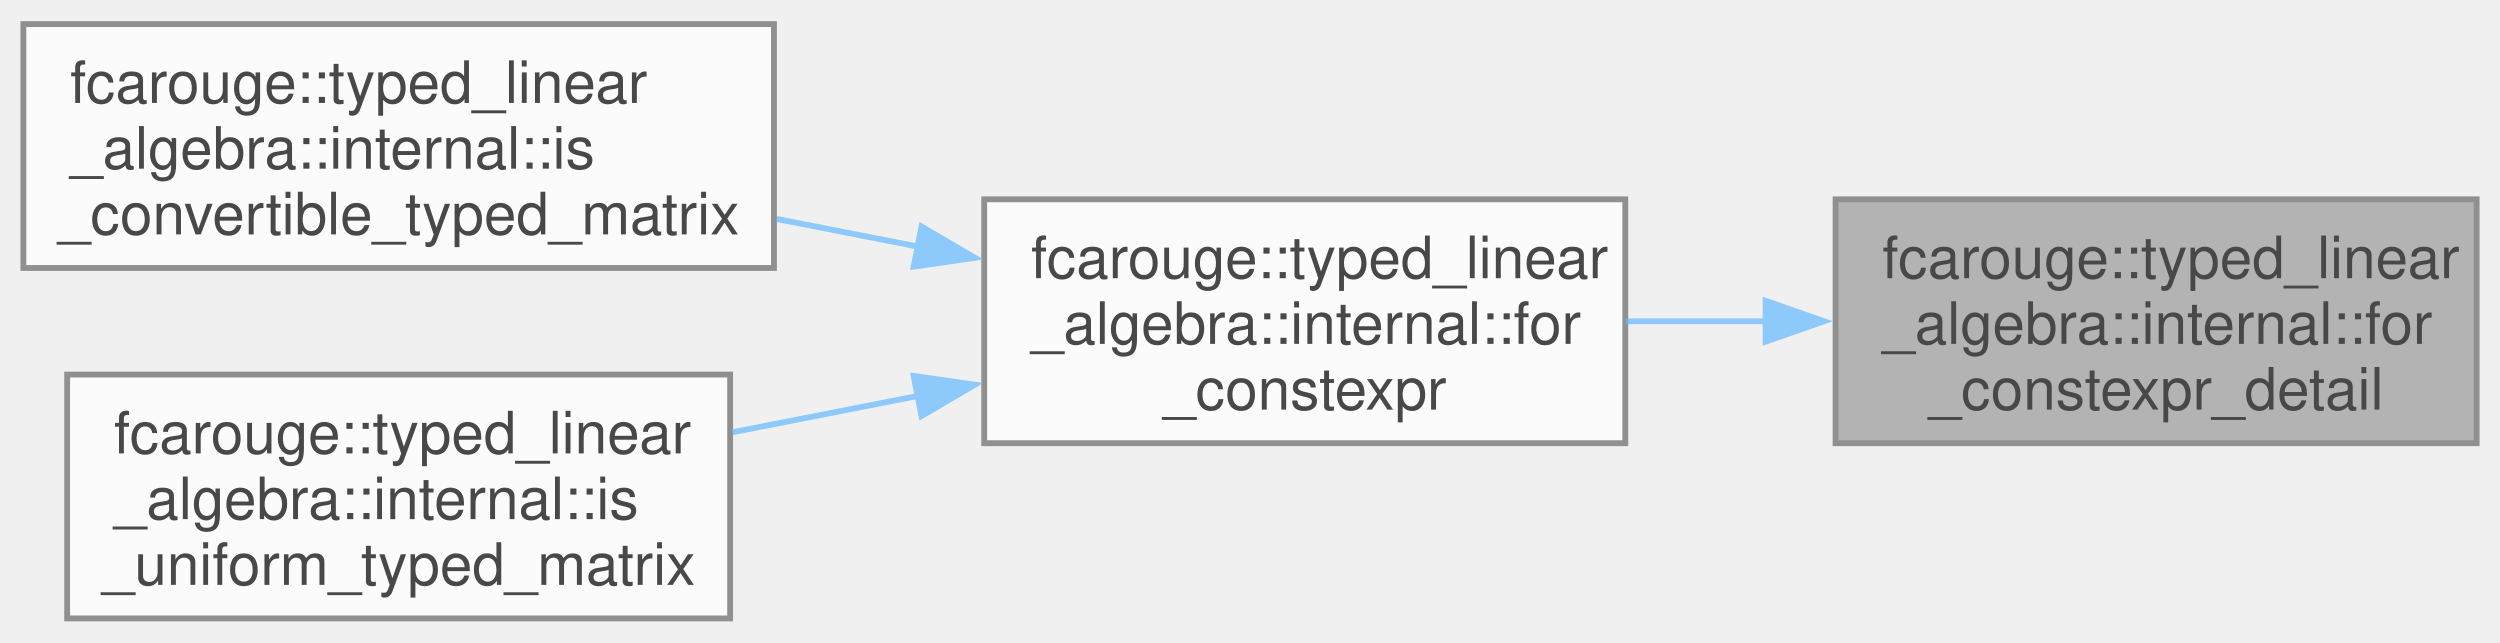
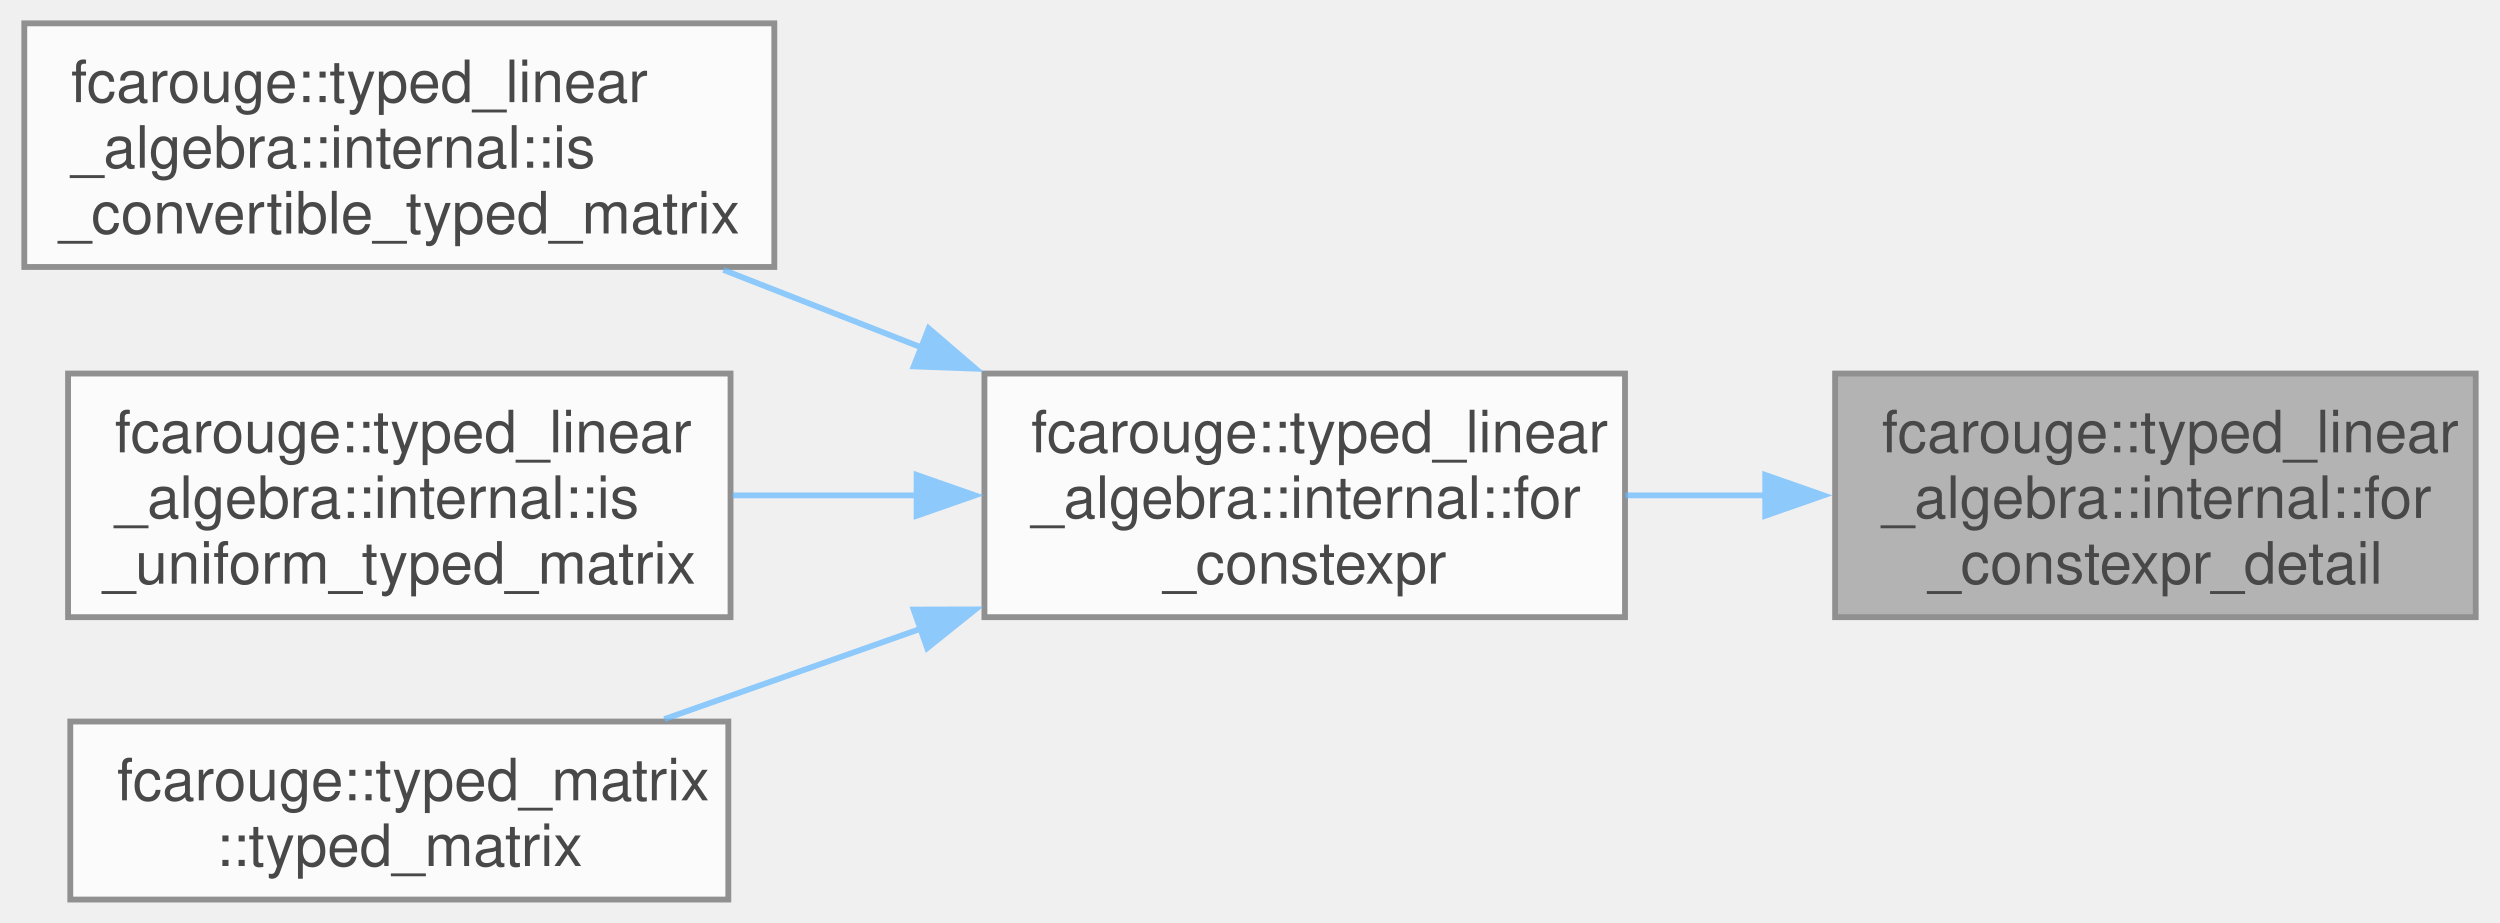
- <svg xmlns="http://www.w3.org/2000/svg" xmlns:xlink="http://www.w3.org/1999/xlink" width="428pt" height="110pt" viewBox="0.00 0.00 428.00 109.75">
+ <svg xmlns="http://www.w3.org/2000/svg" xmlns:xlink="http://www.w3.org/1999/xlink" width="428pt" height="158pt" viewBox="0.00 0.00 428.00 158.12">
  <svg id="main" version="1.1" xml:space="preserve">
    <style type="text/css">
.node, .edge {opacity: 0.7;}
.node.selected, .edge.selected {opacity: 1;}
.edge:hover path { stroke: red; }
.edge:hover polygon { stroke: red; fill: red; }
</style>
    <svg id="graph" class="graph">
-       <g id="graph0" class="graph" transform="scale(1 1) rotate(0) translate(4 105.75)">
+       <g id="graph0" class="graph" transform="scale(1 1) rotate(0) translate(4 154.12)">
        <g id="Node000001" class="node">
          <g id="a_Node000001">
            <a xlink:title=" ">
-               <polygon fill="#999999" stroke="#666666" points="420,-71.75 310.25,-71.75 310.25,-30 420,-30 420,-71.75" />
-               <text text-anchor="start" x="318.25" y="-58.25" font-family="Helvetica,sans-Serif" font-size="10.00">fcarouge::typed_linear</text>
-               <text text-anchor="start" x="318.25" y="-47" font-family="Helvetica,sans-Serif" font-size="10.00">_algebra::internal::for</text>
-               <text text-anchor="middle" x="365.12" y="-35.75" font-family="Helvetica,sans-Serif" font-size="10.00">_constexpr_detail</text>
+               <polygon fill="#999999" stroke="#666666" points="420,-90.12 310.25,-90.12 310.25,-48.38 420,-48.38 420,-90.12" />
+               <text text-anchor="start" x="318.25" y="-76.62" font-family="Helvetica,sans-Serif" font-size="10.00">fcarouge::typed_linear</text>
+               <text text-anchor="start" x="318.25" y="-65.38" font-family="Helvetica,sans-Serif" font-size="10.00">_algebra::internal::for</text>
+               <text text-anchor="middle" x="365.12" y="-54.12" font-family="Helvetica,sans-Serif" font-size="10.00">_constexpr_detail</text>
            </a>
          </g>
        </g>
        <g id="Node000002" class="node">
          <g id="a_Node000002">
            <a xlink:href="namespacefcarouge_1_1typed__linear__algebra_1_1internal.xhtml#ae001291878746fdd7db287616a067664" target="_top" xlink:title=" ">
-               <polygon fill="white" stroke="#666666" points="274.25,-71.75 164.5,-71.75 164.5,-30 274.25,-30 274.25,-71.75" />
-               <text text-anchor="start" x="172.5" y="-58.25" font-family="Helvetica,sans-Serif" font-size="10.00">fcarouge::typed_linear</text>
-               <text text-anchor="start" x="172.5" y="-47" font-family="Helvetica,sans-Serif" font-size="10.00">_algebra::internal::for</text>
-               <text text-anchor="middle" x="219.38" y="-35.75" font-family="Helvetica,sans-Serif" font-size="10.00">_constexpr</text>
+               <polygon fill="white" stroke="#666666" points="274.25,-90.12 164.5,-90.12 164.5,-48.38 274.25,-48.38 274.25,-90.12" />
+               <text text-anchor="start" x="172.5" y="-76.62" font-family="Helvetica,sans-Serif" font-size="10.00">fcarouge::typed_linear</text>
+               <text text-anchor="start" x="172.5" y="-65.38" font-family="Helvetica,sans-Serif" font-size="10.00">_algebra::internal::for</text>
+               <text text-anchor="middle" x="219.38" y="-54.12" font-family="Helvetica,sans-Serif" font-size="10.00">_constexpr</text>
            </a>
          </g>
        </g>
        <g id="edge1_Node000001_Node000002" class="edge">
          <g id="a_edge1_Node000001_Node000002">
            <a xlink:title=" ">
-               <path fill="none" stroke="#63b8ff" d="M298.47,-50.88C290.39,-50.88 282.2,-50.88 274.32,-50.88" />
-               <polygon fill="#63b8ff" stroke="#63b8ff" points="298.27,-54.38 308.27,-50.88 298.27,-47.38 298.27,-54.38" />
+               <path fill="none" stroke="#63b8ff" d="M298.47,-69.25C290.39,-69.25 282.2,-69.25 274.32,-69.25" />
+               <polygon fill="#63b8ff" stroke="#63b8ff" points="298.27,-72.75 308.27,-69.25 298.27,-65.75 298.27,-72.75" />
            </a>
          </g>
        </g>
        <g id="Node000003" class="node">
          <g id="a_Node000003">
            <a xlink:href="namespacefcarouge_1_1typed__linear__algebra_1_1internal.xhtml#a19891acc4dc45bd42753c68d70251411" target="_top" xlink:title="Whether each element type of a typed matrix implicitly converts to the corresponding element type of ...">
-               <polygon fill="white" stroke="#666666" points="128.5,-101.75 0,-101.75 0,-60 128.5,-60 128.5,-101.75" />
-               <text text-anchor="start" x="8" y="-88.25" font-family="Helvetica,sans-Serif" font-size="10.00">fcarouge::typed_linear</text>
-               <text text-anchor="start" x="8" y="-77" font-family="Helvetica,sans-Serif" font-size="10.00">_algebra::internal::is</text>
-               <text text-anchor="middle" x="64.25" y="-65.75" font-family="Helvetica,sans-Serif" font-size="10.00">_convertible_typed_matrix</text>
+               <polygon fill="white" stroke="#666666" points="128.5,-150.12 0,-150.12 0,-108.38 128.5,-108.38 128.5,-150.12" />
+               <text text-anchor="start" x="8" y="-136.62" font-family="Helvetica,sans-Serif" font-size="10.00">fcarouge::typed_linear</text>
+               <text text-anchor="start" x="8" y="-125.38" font-family="Helvetica,sans-Serif" font-size="10.00">_algebra::internal::is</text>
+               <text text-anchor="middle" x="64.25" y="-114.12" font-family="Helvetica,sans-Serif" font-size="10.00">_convertible_typed_matrix</text>
            </a>
          </g>
        </g>
        <g id="edge2_Node000002_Node000003" class="edge">
          <g id="a_edge2_Node000002_Node000003">
            <a xlink:title=" ">
-               <path fill="none" stroke="#63b8ff" d="M153.19,-63.65C145.17,-65.22 136.97,-66.82 128.97,-68.39" />
-               <polygon fill="#63b8ff" stroke="#63b8ff" points="153.76,-67.1 162.9,-61.74 152.42,-60.23 153.76,-67.1" />
+               <path fill="none" stroke="#63b8ff" d="M153.7,-94.59C142.41,-99.02 130.77,-103.58 119.78,-107.88" />
+               <polygon fill="#63b8ff" stroke="#63b8ff" points="154.95,-97.86 162.98,-90.96 152.39,-91.35 154.95,-97.86" />
            </a>
          </g>
        </g>
        <g id="Node000004" class="node">
          <g id="a_Node000004">
            <a xlink:href="namespacefcarouge_1_1typed__linear__algebra_1_1internal.xhtml#a2238a99ab35d65098efb485ef3e05611" target="_top" xlink:title=" ">
-               <polygon fill="white" stroke="#666666" points="121,-41.75 7.5,-41.75 7.5,0 121,0 121,-41.75" />
-               <text text-anchor="start" x="15.5" y="-28.25" font-family="Helvetica,sans-Serif" font-size="10.00">fcarouge::typed_linear</text>
-               <text text-anchor="start" x="15.5" y="-17" font-family="Helvetica,sans-Serif" font-size="10.00">_algebra::internal::is</text>
-               <text text-anchor="middle" x="64.25" y="-5.75" font-family="Helvetica,sans-Serif" font-size="10.00">_uniform_typed_matrix</text>
+               <polygon fill="white" stroke="#666666" points="121,-90.12 7.5,-90.12 7.5,-48.38 121,-48.38 121,-90.12" />
+               <text text-anchor="start" x="15.5" y="-76.62" font-family="Helvetica,sans-Serif" font-size="10.00">fcarouge::typed_linear</text>
+               <text text-anchor="start" x="15.5" y="-65.38" font-family="Helvetica,sans-Serif" font-size="10.00">_algebra::internal::is</text>
+               <text text-anchor="middle" x="64.25" y="-54.12" font-family="Helvetica,sans-Serif" font-size="10.00">_uniform_typed_matrix</text>
            </a>
          </g>
        </g>
        <g id="edge3_Node000002_Node000004" class="edge">
          <g id="a_edge3_Node000002_Node000004">
            <a xlink:title=" ">
-               <path fill="none" stroke="#63b8ff" d="M153.42,-38.15C142.75,-36.06 131.77,-33.91 121.34,-31.86" />
-               <polygon fill="#63b8ff" stroke="#63b8ff" points="152.42,-41.52 162.9,-40.01 153.76,-34.65 152.42,-41.52" />
+               <path fill="none" stroke="#63b8ff" d="M153.08,-69.25C142.52,-69.25 131.66,-69.25 121.34,-69.25" />
+               <polygon fill="#63b8ff" stroke="#63b8ff" points="152.88,-72.75 162.88,-69.25 152.88,-65.75 152.88,-72.75" />
+             </a>
+           </g>
+         </g>
+         <g id="Node000005" class="node">
+           <g id="a_Node000005">
+             <a xlink:href="classfcarouge_1_1typed__matrix.xhtml#a61e17e74f5cb17bfd0640a26dad4c265" target="_top" xlink:title="Convert construct a typed vector from a tuple-like value.">
+               <polygon fill="white" stroke="#666666" points="120.62,-30.5 7.88,-30.5 7.88,0 120.62,0 120.62,-30.5" />
+               <text text-anchor="start" x="15.88" y="-17" font-family="Helvetica,sans-Serif" font-size="10.00">fcarouge::typed_matrix</text>
+               <text text-anchor="middle" x="64.25" y="-5.75" font-family="Helvetica,sans-Serif" font-size="10.00">::typed_matrix</text>
+             </a>
+           </g>
+         </g>
+         <g id="edge4_Node000002_Node000005" class="edge">
+           <g id="a_edge4_Node000002_Node000005">
+             <a xlink:title=" ">
+               <path fill="none" stroke="#63b8ff" d="M153.72,-46.45C138.88,-41.21 123.42,-35.76 109.66,-30.91" />
+               <polygon fill="#63b8ff" stroke="#63b8ff" points="152.37,-49.68 162.96,-49.71 154.69,-43.08 152.37,-49.68" />
            </a>
          </g>
        </g>
      </g>
    </svg>
  </svg>
  <style type="text/css">

[data-mouse-over-selected='false'] { opacity: 0.7; }
[data-mouse-over-selected='true']  { opacity: 1.0; }

</style>
</svg>
